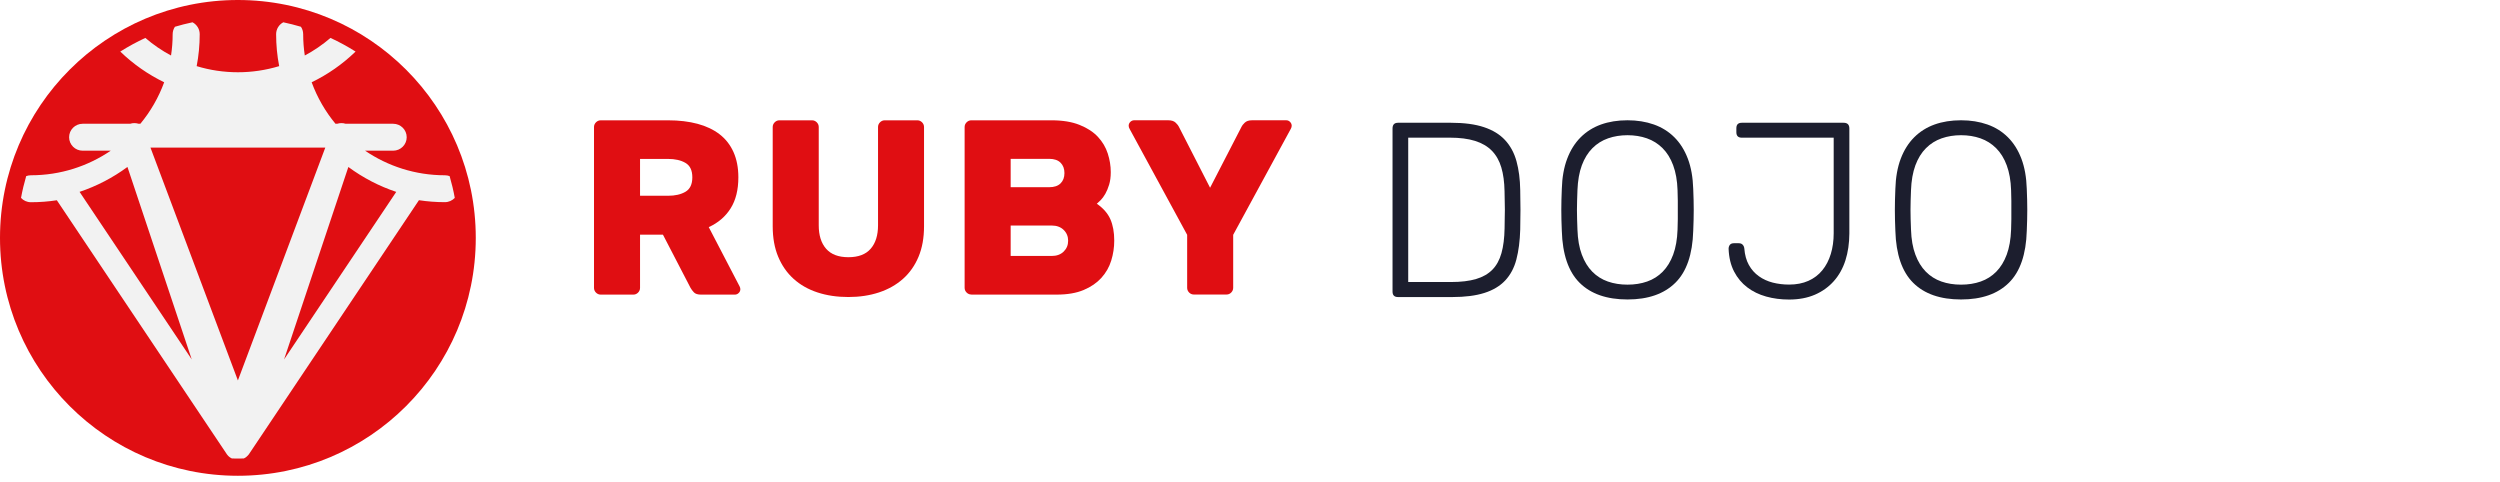
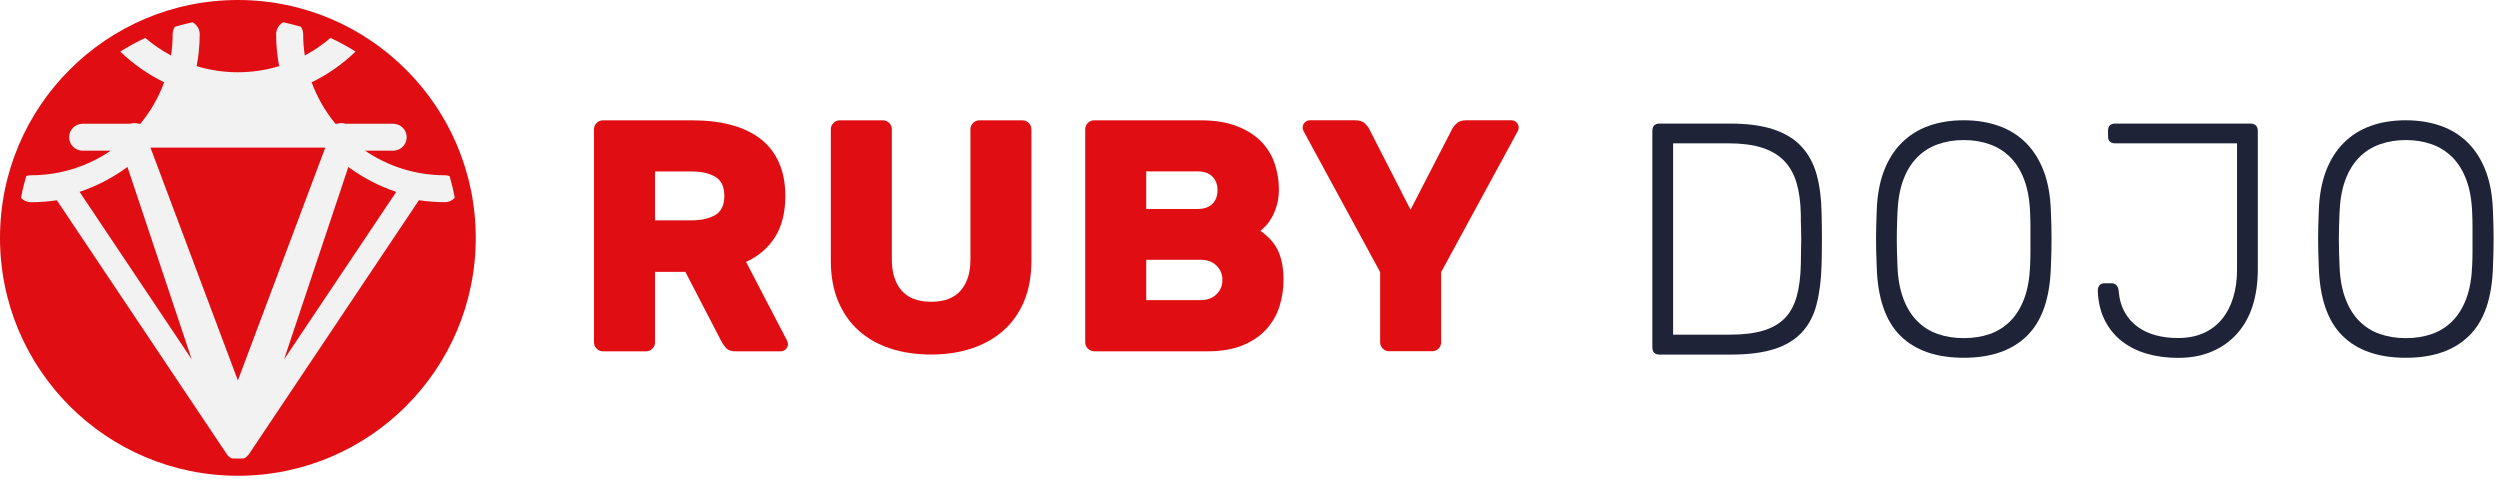
<svg xmlns="http://www.w3.org/2000/svg" width="291" height="56" viewBox="0 0 291 56" fill="none">
-   <path d="M27.69 55.38C42.983 55.38 55.38 42.983 55.38 27.69C55.38 12.397 42.983 0 27.69 0C12.397 0 0 12.397 0 27.69C0 42.983 12.397 55.38 27.69 55.38Z" fill="#E00E12" />
-   <path d="M52.336 20.501C52.167 20.439 51.982 20.402 51.791 20.402C48.345 20.402 45.144 19.344 42.495 17.54H45.764C46.634 17.54 47.34 16.837 47.34 15.973C47.34 15.106 46.634 14.406 45.764 14.406H40.231C39.901 14.298 39.562 14.308 39.253 14.406H39.05C37.868 12.978 36.925 11.347 36.277 9.576C38.146 8.673 39.873 7.47 41.388 6.002C40.453 5.413 39.478 4.879 38.47 4.413C37.548 5.206 36.542 5.894 35.478 6.461C35.355 5.65 35.29 4.821 35.29 3.979C35.29 3.658 35.194 3.362 35.028 3.115C34.355 2.915 33.671 2.742 32.977 2.594C32.48 2.856 32.141 3.377 32.141 3.979C32.141 5.24 32.261 6.486 32.496 7.698C30.954 8.164 29.337 8.411 27.694 8.411C26.05 8.411 24.43 8.167 22.892 7.698C23.126 6.486 23.246 5.24 23.246 3.979C23.246 3.377 22.907 2.859 22.41 2.594C21.716 2.739 21.032 2.915 20.359 3.115C20.196 3.362 20.097 3.661 20.097 3.979C20.097 4.824 20.032 5.653 19.909 6.461C18.845 5.894 17.84 5.209 16.917 4.413C15.909 4.882 14.934 5.413 14 6.002C15.514 7.467 17.241 8.67 19.11 9.576C18.463 11.347 17.519 12.978 16.338 14.406H16.131C15.822 14.308 15.483 14.298 15.153 14.406H9.62C8.75 14.406 8.044 15.11 8.044 15.973C8.044 16.84 8.75 17.54 9.62 17.54H12.889C10.24 19.344 7.039 20.402 3.594 20.402C3.402 20.402 3.217 20.439 3.048 20.501C2.807 21.33 2.604 22.175 2.446 23.039C2.733 23.344 3.14 23.539 3.597 23.539C4.618 23.539 5.626 23.462 6.616 23.31L26.374 52.826C26.377 52.833 26.38 52.836 26.383 52.842C26.389 52.851 26.395 52.857 26.401 52.866C26.414 52.885 26.426 52.9 26.438 52.919L26.441 52.922C26.445 52.928 26.448 52.931 26.454 52.934C26.454 52.934 26.454 52.937 26.457 52.937C26.466 52.95 26.475 52.959 26.485 52.971C26.488 52.974 26.491 52.977 26.494 52.984C26.506 52.999 26.518 53.011 26.531 53.027C26.537 53.036 26.546 53.042 26.552 53.051C26.559 53.058 26.565 53.064 26.571 53.07C26.574 53.073 26.577 53.076 26.58 53.079C26.59 53.088 26.599 53.098 26.608 53.107C26.62 53.119 26.633 53.132 26.645 53.141C26.648 53.144 26.654 53.147 26.66 53.153C26.663 53.156 26.667 53.156 26.667 53.159C26.673 53.166 26.679 53.169 26.685 53.175C26.688 53.175 26.688 53.178 26.691 53.178C26.713 53.196 26.734 53.212 26.756 53.227C26.762 53.23 26.768 53.236 26.774 53.243L26.778 53.246C26.79 53.255 26.799 53.261 26.811 53.267C26.811 53.267 26.811 53.267 26.815 53.267C26.818 53.267 26.818 53.27 26.821 53.27C26.845 53.286 26.867 53.301 26.892 53.314C26.898 53.317 26.904 53.32 26.91 53.323C26.916 53.326 26.922 53.329 26.929 53.332C26.944 53.341 26.96 53.351 26.978 53.357C26.984 53.36 26.994 53.363 27 53.366H27.003C27.231 53.372 27.459 53.375 27.691 53.375C27.922 53.375 28.15 53.372 28.378 53.366C28.378 53.366 28.381 53.366 28.381 53.363C28.387 53.36 28.394 53.357 28.4 53.354C28.415 53.344 28.434 53.335 28.449 53.329C28.455 53.326 28.462 53.323 28.468 53.32C28.474 53.317 28.48 53.314 28.486 53.31C28.511 53.295 28.532 53.283 28.557 53.267C28.56 53.267 28.56 53.264 28.563 53.264C28.563 53.264 28.563 53.264 28.566 53.264C28.579 53.258 28.588 53.249 28.6 53.24C28.6 53.24 28.603 53.24 28.603 53.236C28.61 53.233 28.616 53.227 28.622 53.221C28.643 53.206 28.665 53.187 28.687 53.172C28.69 53.169 28.69 53.169 28.693 53.166C28.699 53.163 28.705 53.156 28.708 53.15C28.711 53.147 28.715 53.144 28.718 53.144C28.721 53.141 28.727 53.138 28.73 53.132C28.742 53.119 28.755 53.107 28.767 53.095C28.776 53.085 28.785 53.079 28.795 53.07C28.798 53.067 28.801 53.064 28.807 53.061C28.813 53.054 28.819 53.048 28.826 53.042C28.835 53.033 28.841 53.027 28.85 53.017C28.859 53.008 28.869 52.999 28.875 52.99C28.881 52.98 28.887 52.971 28.896 52.965C28.906 52.953 28.915 52.944 28.924 52.931C28.924 52.931 28.924 52.928 28.927 52.928C28.93 52.925 28.933 52.919 28.94 52.916L28.943 52.913C28.955 52.897 28.967 52.879 28.98 52.863C28.986 52.854 28.992 52.845 28.998 52.836C29.001 52.829 29.004 52.826 29.008 52.82L48.765 23.304C49.755 23.455 50.764 23.532 51.784 23.532C52.238 23.532 52.645 23.341 52.935 23.033C52.781 22.175 52.577 21.33 52.336 20.501ZM9.262 22.333C11.252 21.666 13.13 20.692 14.835 19.434L22.318 41.834L9.262 22.333ZM27.691 44.283L17.513 17.179H37.865L27.691 44.283ZM33.066 41.837L40.549 19.437C42.254 20.695 44.132 21.67 46.122 22.336L33.066 41.837Z" fill="#F2F2F2" />
-   <path d="M77.773 14.005C79.048 14.005 80.186 14.142 81.191 14.411C82.197 14.68 83.049 15.085 83.757 15.627C84.46 16.169 85.002 16.86 85.379 17.7C85.755 18.54 85.945 19.521 85.945 20.642C85.945 22.09 85.648 23.295 85.048 24.25C84.448 25.206 83.599 25.934 82.499 26.439L86.09 33.337C86.148 33.453 86.177 33.56 86.177 33.656C86.177 33.829 86.115 33.978 85.987 34.102C85.863 34.227 85.71 34.293 85.54 34.293H81.601C81.216 34.293 80.939 34.206 80.773 34.032C80.608 33.858 80.48 33.684 80.38 33.511L77.165 27.312H74.501V33.511C74.501 33.722 74.422 33.908 74.269 34.061C74.112 34.218 73.93 34.293 73.719 34.293H69.924C69.713 34.293 69.527 34.214 69.374 34.061C69.221 33.908 69.142 33.722 69.142 33.511V14.787C69.142 14.576 69.221 14.39 69.374 14.237C69.527 14.084 69.713 14.005 69.924 14.005H77.773ZM74.501 22.786H77.773C78.585 22.786 79.255 22.633 79.788 22.322C80.318 22.012 80.587 21.453 80.587 20.642C80.587 19.831 80.322 19.273 79.788 18.962C79.259 18.652 78.585 18.499 77.773 18.499H74.501V22.786Z" fill="#E00E12" />
-   <path d="M106.775 14.004C106.986 14.004 107.173 14.083 107.326 14.236C107.479 14.389 107.557 14.575 107.557 14.786V26.347C107.557 27.679 107.346 28.859 106.92 29.881C106.494 30.903 105.89 31.763 105.108 32.459C104.326 33.154 103.395 33.679 102.311 34.039C101.231 34.395 100.039 34.573 98.748 34.573C97.436 34.573 96.236 34.395 95.156 34.039C94.072 33.683 93.145 33.154 92.376 32.459C91.606 31.763 91.006 30.903 90.58 29.881C90.154 28.859 89.943 27.679 89.943 26.347V14.786C89.943 14.575 90.022 14.389 90.175 14.236C90.328 14.083 90.514 14.004 90.725 14.004H94.519C94.73 14.004 94.916 14.083 95.07 14.236C95.223 14.389 95.301 14.575 95.301 14.786V26.231C95.301 27.39 95.587 28.3 96.158 28.954C96.729 29.608 97.594 29.939 98.752 29.939C99.911 29.939 100.776 29.612 101.347 28.954C101.918 28.296 102.203 27.39 102.203 26.231V14.786C102.203 14.575 102.282 14.389 102.435 14.236C102.588 14.083 102.774 14.004 102.985 14.004H106.775Z" fill="#E00E12" />
-   <path d="M113.064 34.283C112.853 34.283 112.667 34.205 112.514 34.052C112.361 33.898 112.282 33.712 112.282 33.501V14.786C112.282 14.575 112.361 14.389 112.514 14.236C112.667 14.083 112.853 14.004 113.064 14.004H122.395C123.69 14.004 124.778 14.182 125.668 14.542C126.558 14.898 127.265 15.361 127.799 15.932C128.328 16.503 128.713 17.149 128.945 17.873C129.177 18.597 129.293 19.317 129.293 20.033C129.293 20.591 129.23 21.08 129.102 21.498C128.978 21.911 128.825 22.271 128.655 22.569C128.482 22.867 128.304 23.111 128.122 23.293C127.94 23.476 127.786 23.616 127.671 23.715C128.424 24.237 128.949 24.841 129.251 25.528C129.549 26.215 129.698 27.038 129.698 28.006C129.698 28.797 129.582 29.57 129.35 30.323C129.119 31.076 128.738 31.747 128.204 32.339C127.671 32.926 126.984 33.402 126.131 33.758C125.283 34.114 124.236 34.292 123.003 34.292H113.064V34.283ZM123.901 20.145C123.901 19.644 123.752 19.242 123.45 18.941C123.148 18.638 122.709 18.489 122.13 18.489H117.641V21.791H122.13C122.709 21.791 123.148 21.642 123.45 21.345C123.752 21.047 123.901 20.649 123.901 20.145ZM117.641 29.794H122.42C122.999 29.794 123.462 29.624 123.81 29.285C124.158 28.946 124.331 28.528 124.331 28.023C124.331 27.522 124.158 27.1 123.81 26.761C123.462 26.422 122.999 26.252 122.42 26.252H117.641V29.794Z" fill="#E00E12" />
-   <path d="M143.543 33.501C143.543 33.712 143.464 33.898 143.311 34.052C143.158 34.209 142.972 34.283 142.761 34.283H138.967C138.756 34.283 138.569 34.205 138.416 34.052C138.263 33.898 138.185 33.712 138.185 33.501V27.332L131.494 15.018C131.415 14.881 131.378 14.757 131.378 14.641C131.378 14.468 131.44 14.319 131.568 14.19C131.692 14.066 131.846 14 132.019 14H135.987C136.372 14 136.662 14.095 136.856 14.29C137.051 14.484 137.167 14.629 137.204 14.724L140.853 21.854L144.532 14.724C144.569 14.629 144.685 14.484 144.879 14.29C145.074 14.095 145.364 14 145.748 14H149.716C149.89 14 150.039 14.062 150.163 14.19C150.288 14.315 150.354 14.468 150.354 14.641C150.354 14.757 150.316 14.881 150.238 15.018L143.543 27.332V33.501Z" fill="#E00E12" />
-   <path d="M168.902 14.29C170.429 14.29 171.703 14.459 172.725 14.799C173.747 15.138 174.571 15.639 175.187 16.305C175.804 16.971 176.251 17.79 176.52 18.767C176.789 19.743 176.933 20.856 176.954 22.114C176.975 22.983 176.983 23.753 176.983 24.419C176.983 25.085 176.975 25.855 176.954 26.724C176.917 28.056 176.764 29.215 176.507 30.199C176.251 31.184 175.812 31.999 175.204 32.649C174.596 33.294 173.789 33.779 172.783 34.097C171.778 34.416 170.532 34.577 169.047 34.577H162.729C162.302 34.577 162.091 34.366 162.091 33.94V14.956C162.091 14.513 162.302 14.29 162.729 14.29H168.902ZM175.129 22.255C175.109 21.191 174.985 20.269 174.753 19.487C174.521 18.705 174.153 18.059 173.652 17.546C173.152 17.033 172.498 16.652 171.695 16.4C170.892 16.148 169.912 16.023 168.753 16.023H163.916V32.827H168.898C170.057 32.827 171.029 32.711 171.811 32.479C172.593 32.248 173.226 31.887 173.71 31.395C174.194 30.903 174.546 30.261 174.769 29.467C174.993 28.677 175.113 27.708 175.134 26.57C175.134 26.144 175.138 25.759 175.15 25.412C175.158 25.064 175.167 24.729 175.167 24.411C175.167 24.092 175.162 23.765 175.15 23.426C175.134 23.095 175.129 22.702 175.129 22.255Z" fill="#1C1E2E" />
-   <path d="M189.441 14C190.563 14 191.585 14.165 192.512 14.492C193.438 14.819 194.237 15.32 194.903 15.986C195.569 16.652 196.091 17.484 196.467 18.477C196.844 19.474 197.051 20.645 197.092 21.998C197.129 22.867 197.15 23.678 197.15 24.431C197.15 25.184 197.129 25.995 197.092 26.864C197.013 29.608 196.318 31.627 195.007 32.918C193.695 34.213 191.837 34.858 189.445 34.858C187.029 34.858 185.171 34.213 183.868 32.918C182.564 31.623 181.873 29.604 181.795 26.864C181.757 25.995 181.737 25.184 181.737 24.431C181.737 23.678 181.757 22.867 181.795 21.998C181.832 20.645 182.043 19.474 182.42 18.477C182.796 17.484 183.317 16.652 183.984 15.986C184.65 15.32 185.44 14.823 186.359 14.492C187.273 14.165 188.303 14 189.441 14ZM189.441 15.738C188.63 15.738 187.877 15.858 187.182 16.102C186.487 16.346 185.879 16.723 185.357 17.248C184.836 17.77 184.426 18.436 184.124 19.247C183.826 20.058 183.657 21.026 183.615 22.143C183.595 22.586 183.582 22.991 183.574 23.36C183.566 23.728 183.557 24.084 183.557 24.431C183.557 24.779 183.562 25.143 183.574 25.52C183.582 25.896 183.599 26.297 183.615 26.724C183.653 27.861 183.822 28.834 184.124 29.637C184.422 30.439 184.828 31.101 185.341 31.623C185.854 32.144 186.458 32.525 187.153 32.769C187.848 33.013 188.61 33.133 189.441 33.133C190.273 33.133 191.034 33.013 191.73 32.769C192.425 32.525 193.029 32.144 193.542 31.623C194.055 31.101 194.46 30.439 194.758 29.637C195.056 28.834 195.226 27.866 195.267 26.724C195.288 26.297 195.296 25.896 195.296 25.52C195.296 25.143 195.296 24.779 195.296 24.431C195.296 24.084 195.296 23.728 195.296 23.36C195.296 22.991 195.288 22.586 195.267 22.143C195.23 21.022 195.06 20.058 194.758 19.247C194.46 18.436 194.047 17.77 193.525 17.248C193.004 16.727 192.396 16.346 191.701 16.102C191.005 15.858 190.252 15.738 189.441 15.738Z" fill="#1C1E2E" />
-   <path d="M214.81 30.299C214.512 31.234 214.061 32.041 213.461 32.719C212.861 33.394 212.129 33.923 211.26 34.3C210.391 34.676 209.386 34.867 208.248 34.867C207.3 34.867 206.411 34.751 205.583 34.519C204.751 34.287 204.019 33.932 203.382 33.447C202.745 32.963 202.231 32.351 201.847 31.606C201.462 30.861 201.247 29.98 201.209 28.954C201.209 28.78 201.259 28.631 201.354 28.503C201.449 28.379 201.607 28.312 201.818 28.312H202.397C202.591 28.312 202.74 28.37 202.848 28.486C202.956 28.602 203.018 28.747 203.038 28.921C203.096 29.674 203.274 30.315 203.572 30.849C203.87 31.383 204.259 31.813 204.731 32.152C205.202 32.492 205.74 32.736 206.34 32.893C206.94 33.046 207.577 33.125 208.252 33.125C209.1 33.125 209.849 32.98 210.499 32.69C211.144 32.401 211.686 31.991 212.121 31.457C212.555 30.928 212.882 30.294 213.106 29.558C213.329 28.826 213.441 28.023 213.441 27.154V16.027H202.749C202.323 16.027 202.112 15.816 202.112 15.39V14.927C202.112 14.501 202.323 14.29 202.749 14.29H214.599C215.042 14.29 215.265 14.513 215.265 14.956V27.183C215.257 28.321 215.108 29.359 214.81 30.299Z" fill="#1C1E2E" />
-   <path d="M228.267 14C229.388 14 230.41 14.165 231.337 14.492C232.264 14.819 233.062 15.32 233.728 15.986C234.395 16.652 234.916 17.484 235.292 18.477C235.669 19.474 235.876 20.645 235.917 21.998C235.954 22.867 235.975 23.678 235.975 24.431C235.975 25.184 235.954 25.995 235.917 26.864C235.839 29.608 235.143 31.627 233.832 32.918C232.52 34.213 230.662 34.858 228.271 34.858C225.854 34.858 223.996 34.213 222.693 32.918C221.39 31.623 220.699 29.604 220.62 26.864C220.583 25.995 220.562 25.184 220.562 24.431C220.562 23.678 220.583 22.867 220.62 21.998C220.657 20.645 220.868 19.474 221.245 18.477C221.621 17.484 222.143 16.652 222.809 15.986C223.475 15.32 224.265 14.823 225.184 14.492C226.098 14.165 227.129 14 228.267 14ZM228.267 15.738C227.456 15.738 226.702 15.858 226.007 16.102C225.312 16.346 224.704 16.723 224.183 17.248C223.661 17.77 223.252 18.436 222.95 19.247C222.652 20.058 222.482 21.026 222.441 22.143C222.42 22.586 222.407 22.991 222.399 23.36C222.391 23.728 222.383 24.084 222.383 24.431C222.383 24.779 222.387 25.143 222.399 25.52C222.407 25.896 222.424 26.297 222.441 26.724C222.478 27.861 222.647 28.834 222.95 29.637C223.247 30.439 223.653 31.101 224.166 31.623C224.679 32.144 225.283 32.525 225.978 32.769C226.673 33.013 227.435 33.133 228.267 33.133C229.098 33.133 229.86 33.013 230.555 32.769C231.25 32.525 231.854 32.144 232.367 31.623C232.88 31.101 233.286 30.439 233.584 29.637C233.881 28.834 234.051 27.866 234.092 26.724C234.113 26.297 234.121 25.896 234.121 25.52C234.121 25.143 234.121 24.779 234.121 24.431C234.121 24.084 234.121 23.728 234.121 23.36C234.121 22.991 234.113 22.586 234.092 22.143C234.055 21.022 233.886 20.058 233.584 19.247C233.286 18.436 232.872 17.77 232.35 17.248C231.829 16.727 231.221 16.346 230.526 16.102C229.831 15.858 229.078 15.738 228.267 15.738Z" fill="#1C1E2E" />
+   <path d="M27.69 55.379C42.982 55.379 55.379 42.982 55.379 27.69C55.379 12.397 42.982 0 27.69 0C12.397 0 0 12.397 0 27.69C0 42.982 12.397 55.379 27.69 55.379Z" fill="#E00E12" />
+   <path d="M52.335 20.5C52.166 20.439 51.98 20.402 51.789 20.402C48.344 20.402 45.143 19.344 42.494 17.54H45.763C46.633 17.54 47.339 16.836 47.339 15.973C47.339 15.106 46.633 14.406 45.763 14.406H40.23C39.9 14.298 39.561 14.307 39.252 14.406H39.049C37.867 12.978 36.924 11.347 36.276 9.576C38.145 8.673 39.872 7.47 41.386 6.002C40.452 5.413 39.477 4.879 38.469 4.413C37.547 5.206 36.541 5.894 35.477 6.461C35.354 5.65 35.289 4.821 35.289 3.979C35.289 3.658 35.193 3.362 35.027 3.115C34.355 2.915 33.67 2.742 32.976 2.594C32.479 2.856 32.14 3.377 32.14 3.979C32.14 5.24 32.26 6.486 32.495 7.698C30.953 8.164 29.337 8.411 27.693 8.411C26.049 8.411 24.43 8.167 22.891 7.698C23.125 6.486 23.245 5.24 23.245 3.979C23.245 3.377 22.906 2.859 22.41 2.594C21.716 2.739 21.031 2.915 20.359 3.115C20.195 3.362 20.096 3.661 20.096 3.979C20.096 4.824 20.032 5.653 19.908 6.461C18.844 5.894 17.839 5.209 16.917 4.413C15.908 4.882 14.934 5.413 13.999 6.002C15.513 7.467 17.241 8.67 19.11 9.576C18.462 11.347 17.518 12.978 16.337 14.406H16.13C15.822 14.307 15.482 14.298 15.152 14.406H9.62C8.75 14.406 8.044 15.109 8.044 15.973C8.044 16.84 8.75 17.54 9.62 17.54H12.889C10.239 19.344 7.038 20.402 3.593 20.402C3.402 20.402 3.217 20.439 3.047 20.5C2.807 21.33 2.603 22.175 2.446 23.039C2.733 23.344 3.14 23.538 3.596 23.538C4.617 23.538 5.626 23.461 6.616 23.31L26.373 52.825C26.376 52.832 26.379 52.835 26.382 52.841C26.388 52.85 26.394 52.856 26.401 52.866C26.413 52.884 26.425 52.9 26.438 52.918L26.441 52.921C26.444 52.927 26.447 52.93 26.453 52.934C26.453 52.934 26.453 52.937 26.456 52.937C26.465 52.949 26.474 52.958 26.484 52.971C26.487 52.974 26.49 52.977 26.493 52.983C26.505 52.998 26.518 53.011 26.53 53.026C26.536 53.035 26.545 53.041 26.552 53.051C26.558 53.057 26.564 53.063 26.57 53.069C26.573 53.072 26.576 53.075 26.579 53.078C26.589 53.088 26.598 53.097 26.607 53.106C26.619 53.118 26.632 53.131 26.644 53.14C26.647 53.143 26.653 53.146 26.66 53.152C26.663 53.156 26.666 53.156 26.666 53.159C26.672 53.165 26.678 53.168 26.684 53.174C26.687 53.174 26.687 53.177 26.69 53.177C26.712 53.196 26.734 53.211 26.755 53.227C26.761 53.23 26.767 53.236 26.774 53.242L26.777 53.245C26.789 53.254 26.798 53.26 26.811 53.267C26.811 53.267 26.811 53.267 26.814 53.267C26.817 53.267 26.817 53.27 26.82 53.27C26.845 53.285 26.866 53.3 26.891 53.313C26.897 53.316 26.903 53.319 26.909 53.322C26.916 53.325 26.922 53.328 26.928 53.331C26.943 53.341 26.959 53.35 26.977 53.356C26.983 53.359 26.993 53.362 26.999 53.365H27.002C27.23 53.371 27.458 53.374 27.69 53.374C27.921 53.374 28.149 53.371 28.377 53.365C28.377 53.365 28.381 53.365 28.381 53.362C28.387 53.359 28.393 53.356 28.399 53.353C28.414 53.344 28.433 53.334 28.448 53.328C28.454 53.325 28.461 53.322 28.467 53.319C28.473 53.316 28.479 53.313 28.485 53.31C28.51 53.294 28.532 53.282 28.556 53.267C28.559 53.267 28.559 53.264 28.562 53.264C28.562 53.264 28.562 53.264 28.566 53.264C28.578 53.257 28.587 53.248 28.599 53.239C28.599 53.239 28.603 53.239 28.603 53.236C28.609 53.233 28.615 53.227 28.621 53.22C28.643 53.205 28.664 53.186 28.686 53.171C28.689 53.168 28.689 53.168 28.692 53.165C28.698 53.162 28.704 53.156 28.707 53.149C28.71 53.146 28.714 53.143 28.717 53.143C28.72 53.14 28.726 53.137 28.729 53.131C28.741 53.118 28.754 53.106 28.766 53.094C28.775 53.085 28.785 53.078 28.794 53.069C28.797 53.066 28.8 53.063 28.806 53.06C28.812 53.054 28.819 53.048 28.825 53.041C28.834 53.032 28.84 53.026 28.849 53.017C28.858 53.008 28.868 52.998 28.874 52.989C28.88 52.98 28.886 52.971 28.896 52.964C28.905 52.952 28.914 52.943 28.923 52.93C28.923 52.93 28.923 52.927 28.926 52.927C28.93 52.924 28.933 52.918 28.939 52.915L28.942 52.912C28.954 52.896 28.966 52.878 28.979 52.862C28.985 52.853 28.991 52.844 28.997 52.835C29 52.829 29.003 52.825 29.007 52.819L48.764 23.304C49.754 23.455 50.762 23.532 51.783 23.532C52.236 23.532 52.644 23.341 52.934 23.032C52.779 22.175 52.576 21.33 52.335 20.5ZM9.262 22.332C11.251 21.666 13.129 20.692 14.835 19.433L22.317 41.834L9.262 22.332ZM27.69 44.282L17.512 17.179H37.864L27.69 44.282ZM33.065 41.837L40.547 19.436C42.253 20.695 44.131 21.669 46.121 22.335L33.065 41.837Z" fill="#F2F2F2" />
+   <path d="M80.58 14.006C82.269 14.006 83.778 14.187 85.11 14.543C86.443 14.9 87.573 15.437 88.51 16.156C89.443 16.874 90.161 17.79 90.66 18.903C91.159 20.016 91.412 21.316 91.412 22.802C91.412 24.722 91.017 26.318 90.222 27.584C89.426 28.851 88.302 29.817 86.843 30.485L91.603 39.627C91.68 39.781 91.719 39.924 91.719 40.05C91.719 40.28 91.636 40.477 91.466 40.642C91.302 40.807 91.099 40.894 90.874 40.894H85.653C85.143 40.894 84.776 40.779 84.556 40.549C84.337 40.319 84.167 40.088 84.035 39.858L79.774 31.643H76.243V39.858C76.243 40.138 76.138 40.384 75.935 40.587C75.727 40.796 75.486 40.894 75.206 40.894H70.177C69.897 40.894 69.651 40.79 69.448 40.587C69.245 40.384 69.141 40.138 69.141 39.858V15.042C69.141 14.763 69.245 14.516 69.448 14.313C69.651 14.11 69.897 14.006 70.177 14.006H80.58ZM76.243 25.643H80.58C81.655 25.643 82.544 25.44 83.251 25.029C83.953 24.618 84.31 23.877 84.31 22.802C84.31 21.727 83.959 20.987 83.251 20.576C82.549 20.165 81.655 19.962 80.58 19.962H76.243V25.643Z" fill="#E00E12" />
+   <path d="M119.018 14.005C119.298 14.005 119.545 14.11 119.748 14.313C119.951 14.515 120.055 14.762 120.055 15.042V30.364C120.055 32.13 119.775 33.693 119.21 35.048C118.645 36.403 117.845 37.543 116.808 38.465C115.772 39.386 114.538 40.082 113.101 40.559C111.67 41.031 110.09 41.267 108.379 41.267C106.641 41.267 105.05 41.031 103.619 40.559C102.182 40.088 100.954 39.386 99.934 38.465C98.914 37.543 98.118 36.403 97.553 35.048C96.989 33.693 96.709 32.13 96.709 30.364V15.042C96.709 14.762 96.813 14.515 97.016 14.313C97.219 14.11 97.466 14.005 97.746 14.005H102.774C103.054 14.005 103.301 14.11 103.504 14.313C103.707 14.515 103.811 14.762 103.811 15.042V30.211C103.811 31.747 104.189 32.953 104.946 33.819C105.703 34.686 106.849 35.125 108.385 35.125C109.92 35.125 111.066 34.691 111.823 33.819C112.58 32.947 112.958 31.747 112.958 30.211V15.042C112.958 14.762 113.063 14.515 113.265 14.313C113.468 14.11 113.715 14.005 113.995 14.005H119.018Z" fill="#E00E12" />
+   <path d="M127.354 40.883C127.075 40.883 126.828 40.779 126.625 40.576C126.422 40.373 126.318 40.126 126.318 39.846V15.042C126.318 14.762 126.422 14.515 126.625 14.313C126.828 14.11 127.075 14.005 127.354 14.005H139.721C141.437 14.005 142.88 14.241 144.059 14.718C145.238 15.19 146.176 15.804 146.883 16.561C147.585 17.318 148.095 18.173 148.402 19.133C148.709 20.093 148.863 21.047 148.863 21.996C148.863 22.736 148.781 23.383 148.611 23.937C148.446 24.486 148.243 24.963 148.018 25.358C147.788 25.752 147.552 26.076 147.311 26.317C147.07 26.559 146.867 26.745 146.713 26.877C147.711 27.568 148.408 28.368 148.808 29.279C149.203 30.189 149.4 31.28 149.4 32.564C149.4 33.611 149.247 34.637 148.94 35.635C148.633 36.633 148.128 37.521 147.421 38.306C146.713 39.084 145.803 39.715 144.673 40.187C143.549 40.658 142.161 40.894 140.527 40.894H127.354V40.883ZM141.717 22.144C141.717 21.48 141.52 20.948 141.119 20.548C140.719 20.148 140.138 19.95 139.37 19.95H133.42V24.326H139.37C140.138 24.326 140.719 24.129 141.119 23.734C141.52 23.339 141.717 22.813 141.717 22.144ZM133.42 34.933H139.754C140.522 34.933 141.136 34.708 141.597 34.258C142.057 33.809 142.288 33.255 142.288 32.586C142.288 31.922 142.057 31.363 141.597 30.913C141.136 30.463 140.522 30.238 139.754 30.238H133.42V34.933Z" fill="#E00E12" />
+   <path d="M167.75 39.846C167.75 40.126 167.646 40.373 167.443 40.576C167.24 40.784 166.993 40.883 166.714 40.883H161.685C161.405 40.883 161.158 40.779 160.955 40.576C160.752 40.373 160.648 40.126 160.648 39.846V31.67L151.781 15.349C151.676 15.168 151.627 15.004 151.627 14.85C151.627 14.62 151.709 14.422 151.879 14.252C152.044 14.088 152.247 14 152.477 14H157.736C158.246 14 158.63 14.126 158.888 14.384C159.146 14.642 159.299 14.834 159.349 14.96L164.186 24.409L169.061 14.96C169.11 14.834 169.264 14.642 169.522 14.384C169.779 14.126 170.163 14 170.673 14H175.932C176.163 14 176.36 14.082 176.525 14.252C176.689 14.417 176.777 14.62 176.777 14.85C176.777 15.004 176.728 15.168 176.623 15.349L167.75 31.67V39.846V39.846Z" fill="#E00E12" />
+   <path d="M201.36 14.384C203.384 14.384 205.073 14.609 206.428 15.058C207.782 15.508 208.873 16.172 209.691 17.055C210.508 17.938 211.1 19.023 211.457 20.318C211.813 21.612 212.005 23.087 212.032 24.754C212.06 25.906 212.071 26.926 212.071 27.809C212.071 28.692 212.06 29.712 212.032 30.864C211.983 32.63 211.78 34.165 211.44 35.47C211.1 36.775 210.519 37.856 209.713 38.717C208.906 39.572 207.837 40.214 206.504 40.636C205.172 41.059 203.521 41.272 201.552 41.272H193.178C192.613 41.272 192.333 40.993 192.333 40.428V15.267C192.333 14.68 192.613 14.384 193.178 14.384H201.36ZM209.614 24.941C209.586 23.531 209.422 22.308 209.115 21.272C208.808 20.235 208.32 19.38 207.656 18.7C206.992 18.02 206.126 17.515 205.062 17.181C203.998 16.846 202.698 16.682 201.163 16.682H194.752V38.953H201.355C202.89 38.953 204.179 38.799 205.216 38.492C206.252 38.185 207.091 37.708 207.733 37.055C208.374 36.403 208.841 35.553 209.137 34.499C209.433 33.452 209.592 32.169 209.619 30.661C209.619 30.096 209.625 29.586 209.641 29.125C209.652 28.665 209.663 28.22 209.663 27.798C209.663 27.376 209.658 26.942 209.641 26.493C209.619 26.054 209.614 25.533 209.614 24.941Z" fill="#1F2338" />
+   <path d="M228.583 14C230.07 14 231.424 14.219 232.653 14.653C233.881 15.086 234.939 15.749 235.822 16.632C236.705 17.515 237.396 18.618 237.895 19.934C238.394 21.255 238.669 22.807 238.724 24.601C238.773 25.752 238.8 26.827 238.8 27.825C238.8 28.823 238.773 29.898 238.724 31.05C238.619 34.686 237.698 37.362 235.96 39.073C234.221 40.79 231.759 41.645 228.589 41.645C225.386 41.645 222.924 40.79 221.196 39.073C219.469 37.357 218.553 34.681 218.449 31.05C218.399 29.898 218.372 28.823 218.372 27.825C218.372 26.827 218.399 25.752 218.449 24.601C218.498 22.807 218.778 21.255 219.277 19.934C219.776 18.618 220.467 17.515 221.35 16.632C222.233 15.749 223.28 15.091 224.498 14.653C225.71 14.219 227.075 14 228.583 14ZM228.583 16.303C227.509 16.303 226.51 16.462 225.589 16.786C224.668 17.11 223.862 17.608 223.171 18.305C222.48 18.996 221.937 19.879 221.536 20.954C221.142 22.029 220.917 23.312 220.862 24.793C220.834 25.38 220.818 25.917 220.807 26.405C220.796 26.893 220.785 27.365 220.785 27.825C220.785 28.286 220.791 28.769 220.807 29.268C220.818 29.767 220.84 30.299 220.862 30.864C220.911 32.372 221.136 33.66 221.536 34.724C221.931 35.788 222.469 36.666 223.149 37.357C223.829 38.048 224.629 38.552 225.551 38.876C226.472 39.199 227.481 39.358 228.583 39.358C229.686 39.358 230.695 39.199 231.616 38.876C232.537 38.552 233.338 38.048 234.018 37.357C234.698 36.666 235.236 35.788 235.63 34.724C236.025 33.66 236.25 32.377 236.305 30.864C236.332 30.299 236.343 29.767 236.343 29.268C236.343 28.769 236.343 28.286 236.343 27.825C236.343 27.365 236.343 26.893 236.343 26.405C236.343 25.917 236.332 25.38 236.305 24.793C236.256 23.306 236.031 22.029 235.63 20.954C235.236 19.879 234.687 18.996 233.996 18.305C233.305 17.614 232.499 17.11 231.578 16.786C230.656 16.462 229.658 16.303 228.583 16.303Z" fill="#1F2338" />
+   <path d="M262.206 35.602C261.812 36.841 261.214 37.911 260.419 38.81C259.623 39.704 258.653 40.406 257.501 40.905C256.349 41.404 255.017 41.656 253.509 41.656C252.253 41.656 251.074 41.503 249.977 41.196C248.875 40.889 247.904 40.417 247.059 39.775C246.215 39.134 245.535 38.322 245.025 37.335C244.515 36.348 244.23 35.18 244.18 33.819C244.18 33.589 244.246 33.392 244.372 33.222C244.498 33.057 244.707 32.969 244.986 32.969H245.754C246.012 32.969 246.209 33.046 246.352 33.2C246.494 33.353 246.577 33.545 246.604 33.776C246.681 34.774 246.917 35.624 247.312 36.331C247.706 37.039 248.222 37.609 248.847 38.059C249.472 38.508 250.185 38.832 250.98 39.04C251.776 39.243 252.62 39.347 253.514 39.347C254.638 39.347 255.631 39.156 256.492 38.772C257.347 38.388 258.066 37.845 258.642 37.137C259.218 36.435 259.651 35.596 259.947 34.62C260.243 33.65 260.391 32.586 260.391 31.434V16.687H246.22C245.655 16.687 245.376 16.407 245.376 15.843V15.228C245.376 14.664 245.655 14.384 246.22 14.384H261.927C262.513 14.384 262.81 14.68 262.81 15.267V31.472C262.799 32.98 262.601 34.357 262.206 35.602Z" fill="#1F2338" />
+   <path d="M280.04 14C281.527 14 282.881 14.219 284.11 14.653C285.338 15.086 286.397 15.749 287.279 16.632C288.162 17.515 288.853 18.618 289.352 19.934C289.851 21.255 290.126 22.807 290.181 24.601C290.23 25.752 290.257 26.827 290.257 27.825C290.257 28.823 290.23 29.898 290.181 31.05C290.076 34.686 289.155 37.362 287.417 39.073C285.678 40.79 283.216 41.645 280.046 41.645C276.843 41.645 274.381 40.79 272.653 39.073C270.926 37.357 270.01 34.681 269.906 31.05C269.857 29.898 269.829 28.823 269.829 27.825C269.829 26.827 269.857 25.752 269.906 24.601C269.955 22.807 270.235 21.255 270.734 19.934C271.233 18.618 271.924 17.515 272.807 16.632C273.69 15.749 274.737 15.091 275.955 14.653C277.167 14.219 278.532 14 280.04 14ZM280.04 16.303C278.966 16.303 277.967 16.462 277.046 16.786C276.125 17.11 275.319 17.608 274.628 18.305C273.937 18.996 273.394 19.879 272.993 20.954C272.599 22.029 272.374 23.312 272.319 24.793C272.291 25.38 272.275 25.917 272.264 26.405C272.253 26.893 272.242 27.365 272.242 27.825C272.242 28.286 272.248 28.769 272.264 29.268C272.275 29.767 272.297 30.299 272.319 30.864C272.368 32.372 272.593 33.66 272.993 34.724C273.388 35.788 273.926 36.666 274.606 37.357C275.286 38.048 276.086 38.552 277.008 38.876C277.929 39.199 278.938 39.358 280.04 39.358C281.143 39.358 282.152 39.199 283.073 38.876C283.995 38.552 284.795 38.048 285.475 37.357C286.155 36.666 286.693 35.788 287.088 34.724C287.482 33.66 287.707 32.377 287.762 30.864C287.789 30.299 287.8 29.767 287.8 29.268C287.8 28.769 287.8 28.286 287.8 27.825C287.8 27.365 287.8 26.893 287.8 26.405C287.8 25.917 287.789 25.38 287.762 24.793C287.713 23.306 287.488 22.029 287.088 20.954C286.693 19.879 286.144 18.996 285.453 18.305C284.762 17.614 283.956 17.11 283.035 16.786C282.113 16.462 281.115 16.303 280.04 16.303Z" fill="#1F2338" />
</svg>
